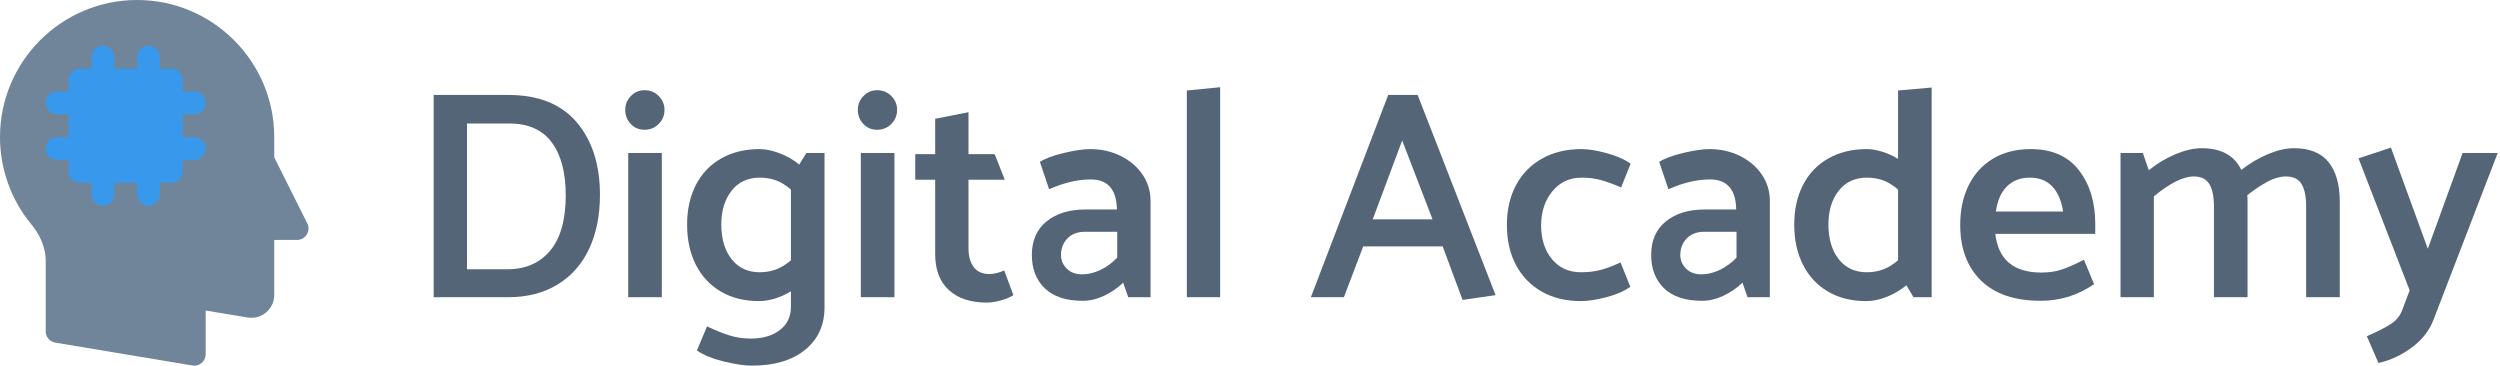
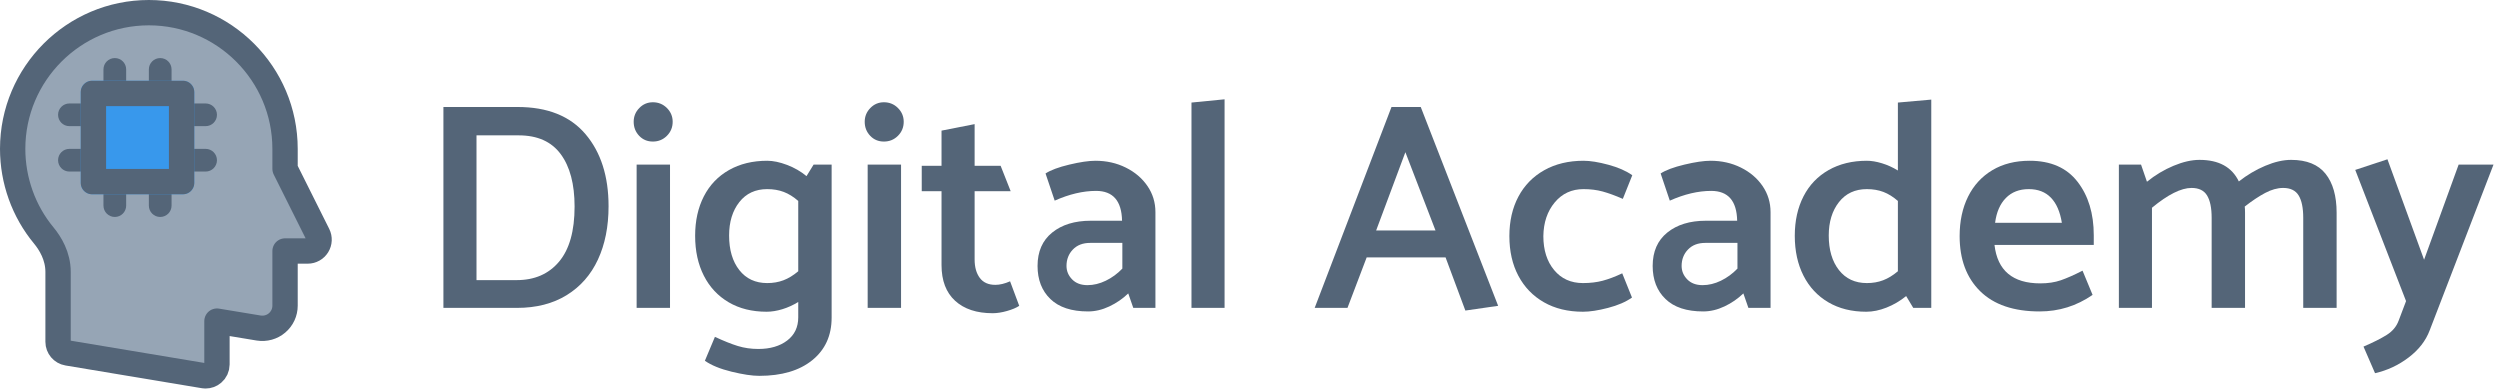
- <svg xmlns="http://www.w3.org/2000/svg" width="100%" height="100%" viewBox="0 0 294 43" version="1.1" xml:space="preserve" style="fill-rule:evenodd;clip-rule:evenodd;stroke-linejoin:round;stroke-miterlimit:2;">
+ <svg xmlns="http://www.w3.org/2000/svg" width="100%" height="100%" viewBox="0 0 296 46" version="1.1" xml:space="preserve" style="fill-rule:evenodd;clip-rule:evenodd;stroke-linejoin:round;stroke-miterlimit:2;">
  <g>
    <g>
-       <path d="M36.139,26.273l-3.889,-7.78l0,-2.368c0,-8.893 -7.235,-16.125 -16.125,-16.125c-8.893,0 -16.125,7.232 -16.125,16.125c0,3.744 1.306,7.391 3.684,10.258c0.772,0.936 1.691,2.438 1.691,4.305l0,8.281c0,0.655 0.473,1.217 1.123,1.324l16.125,2.688l0.221,0.019c0.314,0 0.623,-0.11 0.868,-0.32c0.301,-0.255 0.476,-0.629 0.476,-1.024l0,-5.135l4.939,0.817c0.788,0.123 1.575,-0.092 2.174,-0.603c0.605,-0.51 0.949,-1.255 0.949,-2.045l0,-6.471l2.688,0c0.462,0 0.897,-0.242 1.142,-0.64c0.244,-0.395 0.266,-0.89 0.059,-1.306Z" style="fill:#70849a;fill-rule:nonzero;" />
+       <path d="M37.639,27.773l-3.889,-7.78l0,-2.368c0,-8.893 -7.235,-16.125 -16.125,-16.125c-8.893,0 -16.125,7.232 -16.125,16.125c0,3.744 1.306,7.391 3.684,10.258c0.772,0.936 1.691,2.438 1.691,4.305l0,8.281c0,0.655 0.473,1.217 1.123,1.324l16.125,2.688l0.221,0.019c0.314,0 0.623,-0.11 0.868,-0.32c0.301,-0.255 0.476,-0.629 0.476,-1.024l0,-5.135l4.939,0.817c0.788,0.123 1.575,-0.092 2.174,-0.603c0.605,-0.51 0.949,-1.255 0.949,-2.045l0,-6.471l2.688,0c0.462,0 0.897,-0.242 1.142,-0.64c0.244,-0.395 0.266,-0.89 0.059,-1.306Z" style="fill:#96a5b5;fill-rule:nonzero;stroke:#546578;stroke-width:3px;" />
      <g>
-         <path d="M12.094,10.75c-0.745,0 -1.344,-0.599 -1.344,-1.344l0,-2.687c0,-0.742 0.599,-1.344 1.344,-1.344c0.742,0 1.344,0.602 1.344,1.344l0,2.687c0,0.745 -0.602,1.344 -1.344,1.344Z" style="fill:#3898ec;fill-rule:nonzero;" />
-         <path d="M17.469,10.75c-0.745,0 -1.344,-0.599 -1.344,-1.344l0,-2.687c0,-0.742 0.599,-1.344 1.344,-1.344c0.742,0 1.344,0.602 1.344,1.344l0,2.687c0,0.745 -0.602,1.344 -1.344,1.344Z" style="fill:#3898ec;fill-rule:nonzero;" />
-         <path d="M12.094,24.188c-0.745,0 -1.344,-0.6 -1.344,-1.344l0,-2.688c0,-0.741 0.599,-1.343 1.344,-1.343c0.742,0 1.344,0.602 1.344,1.343l0,2.688c0,0.744 -0.602,1.344 -1.344,1.344Z" style="fill:#3898ec;fill-rule:nonzero;" />
-         <path d="M17.469,24.188c-0.745,0 -1.344,-0.6 -1.344,-1.344l0,-2.688c0,-0.741 0.599,-1.343 1.344,-1.343c0.742,0 1.344,0.602 1.344,1.343l0,2.688c0,0.744 -0.602,1.344 -1.344,1.344Z" style="fill:#3898ec;fill-rule:nonzero;" />
-         <path d="M9.406,18.813l-2.687,0c-0.745,0 -1.344,-0.6 -1.344,-1.344c0,-0.742 0.599,-1.344 1.344,-1.344l2.687,0c0.742,0 1.344,0.602 1.344,1.344c0,0.744 -0.602,1.344 -1.344,1.344Z" style="fill:#3898ec;fill-rule:nonzero;" />
-         <path d="M9.406,13.438l-2.687,-0.001c-0.745,0 -1.344,-0.599 -1.344,-1.343c0,-0.742 0.599,-1.344 1.344,-1.344l2.687,0c0.742,0 1.344,0.602 1.344,1.344c0,0.744 -0.602,1.343 -1.344,1.343Z" style="fill:#3898ec;fill-rule:nonzero;" />
-         <path d="M22.844,18.813l-2.688,0c-0.744,0 -1.343,-0.6 -1.343,-1.344c0,-0.742 0.599,-1.344 1.343,-1.344l2.688,0c0.742,0 1.344,0.602 1.344,1.344c0,0.744 -0.602,1.344 -1.344,1.344Z" style="fill:#3898ec;fill-rule:nonzero;" />
-         <path d="M22.844,13.438l-2.688,-0.001c-0.744,0 -1.343,-0.599 -1.343,-1.343c0,-0.742 0.599,-1.344 1.343,-1.344l2.688,0c0.742,0 1.344,0.602 1.344,1.344c0,0.744 -0.602,1.343 -1.344,1.343Z" style="fill:#3898ec;fill-rule:nonzero;" />
-         <path d="M20.156,8.063l-10.75,-0.001c-0.744,0 -1.343,0.6 -1.343,1.344l0,10.75c0,0.742 0.599,1.344 1.343,1.344l10.75,0c0.742,0 1.344,-0.602 1.344,-1.344l0,-10.75c0,-0.744 -0.602,-1.343 -1.344,-1.343Z" style="fill:#3898ec;fill-rule:nonzero;" />
+         <path d="M13.594,12.25c-0.745,0 -1.344,-0.599 -1.344,-1.344l0,-2.687c0,-0.742 0.599,-1.344 1.344,-1.344c0.742,0 1.344,0.602 1.344,1.344l0,2.687c0,0.745 -0.602,1.344 -1.344,1.344Z" style="fill:#546578;fill-rule:nonzero;" />
+         <path d="M18.969,12.25c-0.745,0 -1.344,-0.599 -1.344,-1.344l0,-2.687c0,-0.742 0.599,-1.344 1.344,-1.344c0.742,0 1.344,0.602 1.344,1.344l0,2.687c0,0.745 -0.602,1.344 -1.344,1.344Z" style="fill:#546578;fill-rule:nonzero;" />
+         <path d="M13.594,25.688c-0.745,0 -1.344,-0.6 -1.344,-1.344l0,-2.688c0,-0.741 0.599,-1.343 1.344,-1.343c0.742,0 1.344,0.602 1.344,1.343l0,2.688c0,0.744 -0.602,1.344 -1.344,1.344Z" style="fill:#546578;fill-rule:nonzero;" />
+         <path d="M18.969,25.688c-0.745,0 -1.344,-0.6 -1.344,-1.344l0,-2.688c0,-0.741 0.599,-1.343 1.344,-1.343c0.742,0 1.344,0.602 1.344,1.343l0,2.688c0,0.744 -0.602,1.344 -1.344,1.344Z" style="fill:#546578;fill-rule:nonzero;" />
+         <path d="M10.906,20.313l-2.687,0c-0.745,0 -1.344,-0.6 -1.344,-1.344c0,-0.742 0.599,-1.344 1.344,-1.344l2.687,0c0.742,0 1.344,0.602 1.344,1.344c0,0.744 -0.602,1.344 -1.344,1.344Z" style="fill:#546578;fill-rule:nonzero;" />
+         <path d="M10.906,14.938l-2.687,-0.001c-0.745,0 -1.344,-0.599 -1.344,-1.343c0,-0.742 0.599,-1.344 1.344,-1.344l2.687,0c0.742,0 1.344,0.602 1.344,1.344c0,0.744 -0.602,1.343 -1.344,1.343Z" style="fill:#546578;fill-rule:nonzero;" />
+         <path d="M24.344,20.313l-2.688,0c-0.744,0 -1.343,-0.6 -1.343,-1.344c0,-0.742 0.599,-1.344 1.343,-1.344l2.688,0c0.742,0 1.344,0.602 1.344,1.344c0,0.744 -0.602,1.344 -1.344,1.344Z" style="fill:#546578;fill-rule:nonzero;" />
+         <path d="M24.344,14.938l-2.688,-0.001c-0.744,0 -1.343,-0.599 -1.343,-1.343c0,-0.742 0.599,-1.344 1.343,-1.344l2.688,0c0.742,0 1.344,0.602 1.344,1.344c0,0.744 -0.602,1.343 -1.344,1.343Z" style="fill:#546578;fill-rule:nonzero;" />
+         <path d="M21.656,9.563l-10.75,-0.001c-0.744,0 -1.343,0.6 -1.343,1.344l0,10.75c0,0.742 0.599,1.344 1.343,1.344l10.75,0c0.742,0 1.344,-0.602 1.344,-1.344l0,-10.75c0,-0.744 -0.602,-1.343 -1.344,-1.343Z" style="fill:#3898ec;fill-rule:nonzero;" />
+         <path d="M21.691,9.563l0.034,0.001l0.035,0.002l0.034,0.003l0.033,0.004l0.034,0.005l0.033,0.005l0.033,0.007l0.033,0.007l0.032,0.008l0.032,0.008l0.032,0.01l0.031,0.01l0.031,0.011l0.031,0.011l0.03,0.013l0.03,0.013l0.03,0.014l0.029,0.014l0.029,0.015l0.028,0.016l0.028,0.016l0.027,0.018l0.027,0.017l0.027,0.019l0.026,0.019l0.026,0.019l0.025,0.021l0.024,0.02l0.025,0.022l0.023,0.022l0.023,0.022l0.023,0.023l0.022,0.024l0.021,0.024l0.021,0.024l0.02,0.026l0.02,0.025l0.019,0.026l0.018,0.027l0.018,0.027l0.017,0.027l0.017,0.028l0.016,0.029l0.015,0.028l0.014,0.03l0.014,0.029l0.013,0.03l0.013,0.03l0.011,0.031l0.011,0.031l0.011,0.032l0.009,0.031l0.009,0.033l0.008,0.032l0.007,0.033l0.006,0.033l0.006,0.033l0.004,0.034l0.004,0.033l0.003,0.035l0.002,0.034l0.002,0.034l0,0.035l0,10.75l0,0.035l-0.002,0.034l-0.002,0.035l-0.003,0.034l-0.004,0.033l-0.004,0.034l-0.006,0.033l-0.006,0.033l-0.007,0.032l-0.008,0.033l-0.009,0.032l-0.009,0.032l-0.011,0.031l-0.011,0.031l-0.011,0.031l-0.013,0.03l-0.013,0.03l-0.014,0.03l-0.014,0.029l-0.015,0.028l-0.016,0.029l-0.017,0.028l-0.017,0.027l-0.018,0.027l-0.018,0.027l-0.019,0.026l-0.02,0.026l-0.02,0.025l-0.021,0.024l-0.021,0.024l-0.022,0.024l-0.023,0.023l-0.023,0.023l-0.023,0.022l-0.025,0.021l-0.024,0.021l-0.025,0.02l-0.026,0.02l-0.026,0.019l-0.027,0.018l-0.027,0.018l-0.027,0.017l-0.028,0.017l-0.028,0.016l-0.029,0.015l-0.029,0.014l-0.03,0.014l-0.03,0.013l-0.03,0.013l-0.031,0.011l-0.031,0.011l-0.031,0.011l-0.032,0.009l-0.032,0.009l-0.032,0.008l-0.033,0.007l-0.033,0.006l-0.033,0.006l-0.034,0.004l-0.033,0.004l-0.034,0.003l-0.035,0.002l-0.034,0.002l-0.035,0l-10.75,0l-0.035,0l-0.034,-0.002l-0.034,-0.002l-0.035,-0.003l-0.033,-0.004l-0.034,-0.004l-0.033,-0.006l-0.033,-0.006l-0.033,-0.007l-0.032,-0.008l-0.032,-0.009l-0.032,-0.009l-0.032,-0.011l-0.031,-0.011l-0.03,-0.011l-0.031,-0.013l-0.03,-0.013l-0.029,-0.014l-0.029,-0.014l-0.029,-0.015l-0.029,-0.016l-0.028,-0.017l-0.027,-0.017l-0.027,-0.018l-0.027,-0.018l-0.026,-0.019l-0.025,-0.02l-0.025,-0.02l-0.025,-0.021l-0.024,-0.021l-0.024,-0.022l-0.023,-0.023l-0.022,-0.023l-0.022,-0.024l-0.022,-0.024l-0.02,-0.024l-0.021,-0.025l-0.019,-0.026l-0.019,-0.026l-0.019,-0.027l-0.017,-0.027l-0.017,-0.027l-0.017,-0.028l-0.016,-0.029l-0.015,-0.028l-0.014,-0.029l-0.014,-0.03l-0.013,-0.03l-0.013,-0.03l-0.011,-0.031l-0.011,-0.031l-0.01,-0.031l-0.01,-0.032l-0.008,-0.032l-0.008,-0.033l-0.007,-0.032l-0.007,-0.033l-0.005,-0.033l-0.005,-0.034l-0.004,-0.033l-0.003,-0.034l-0.002,-0.035l-0.001,-0.034l0,-0.035l0,-10.75l0,-0.035l0.001,-0.034l0.002,-0.034l0.003,-0.035l0.004,-0.033l0.005,-0.034l0.005,-0.033l0.007,-0.033l0.007,-0.033l0.008,-0.032l0.008,-0.033l0.01,-0.031l0.01,-0.032l0.011,-0.031l0.011,-0.031l0.013,-0.03l0.013,-0.03l0.014,-0.029l0.014,-0.03l0.015,-0.028l0.016,-0.029l0.017,-0.028l0.017,-0.027l0.017,-0.027l0.019,-0.027l0.019,-0.026l0.019,-0.025l0.021,-0.026l0.02,-0.024l0.022,-0.024l0.022,-0.024l0.022,-0.023l0.023,-0.022l0.024,-0.022l0.024,-0.022l0.025,-0.02l0.025,-0.021l0.025,-0.019l0.026,-0.019l0.027,-0.019l0.027,-0.017l0.027,-0.018l0.028,-0.016l0.029,-0.016l0.029,-0.015l0.029,-0.014l0.029,-0.014l0.03,-0.013l0.031,-0.013l0.03,-0.011l0.031,-0.011l0.032,-0.01l0.032,-0.01l0.032,-0.008l0.032,-0.008l0.033,-0.007l0.033,-0.007l0.033,-0.005l0.034,-0.005l0.033,-0.004l0.035,-0.003l0.034,-0.002l0.034,-0.001l0.035,0l10.75,0l0.035,0Zm-9.128,3l0,7.437l7.437,0l0,-7.437l-7.437,0Z" style="fill:#546578;" />
      </g>
    </g>
-     <path d="M59.71,34.954c2.286,0 4.245,-0.501 5.877,-1.504c1.632,-1.003 2.868,-2.408 3.708,-4.215c0.839,-1.807 1.259,-3.912 1.259,-6.314c0,-3.545 -0.909,-6.39 -2.728,-8.535c-1.819,-2.146 -4.501,-3.218 -8.046,-3.218l-8.78,0l0,23.786l8.71,0Zm0.21,-20.428c2.216,0 3.871,0.74 4.967,2.221c1.096,1.481 1.644,3.551 1.644,6.209c0,2.892 -0.612,5.066 -1.836,6.524c-1.224,1.457 -2.898,2.186 -5.02,2.186l-4.757,0l0,-17.14l5.002,0Z" style="fill:#546578;fill-rule:nonzero;" />
-     <path d="M75.801,15.26c0.653,0 1.207,-0.227 1.662,-0.682c0.455,-0.455 0.682,-1.008 0.682,-1.661c0,-0.63 -0.227,-1.172 -0.682,-1.627c-0.455,-0.455 -1.009,-0.682 -1.662,-0.682c-0.629,0 -1.166,0.227 -1.609,0.682c-0.443,0.455 -0.664,0.997 -0.664,1.627c0,0.653 0.215,1.206 0.647,1.661c0.431,0.455 0.973,0.682 1.626,0.682Zm2.029,19.694l0,-16.965l-3.953,0l0,16.965l3.953,0Z" style="fill:#546578;fill-rule:nonzero;" />
-     <path d="M96.965,17.989l0,18.12c0,2.122 -0.764,3.801 -2.292,5.037c-1.527,1.236 -3.62,1.854 -6.279,1.854c-0.839,0 -1.929,-0.163 -3.27,-0.49c-1.341,-0.326 -2.397,-0.758 -3.166,-1.294l1.189,-2.833c1.05,0.489 1.953,0.851 2.711,1.084c0.758,0.233 1.569,0.35 2.431,0.35c1.4,0 2.537,-0.333 3.411,-0.997c0.875,-0.665 1.312,-1.58 1.312,-2.746l0,-1.819c-0.607,0.373 -1.236,0.659 -1.889,0.857c-0.653,0.198 -1.271,0.297 -1.854,0.297c-1.726,0 -3.224,-0.373 -4.495,-1.119c-1.271,-0.746 -2.251,-1.796 -2.939,-3.148c-0.687,-1.353 -1.031,-2.927 -1.031,-4.723c0,-1.772 0.344,-3.329 1.031,-4.67c0.688,-1.341 1.68,-2.378 2.974,-3.113c1.294,-0.735 2.804,-1.102 4.53,-1.102c0.699,0 1.481,0.163 2.344,0.49c0.862,0.326 1.632,0.769 2.308,1.329l0.84,-1.364l2.134,0Zm-7.626,14.027c0.699,0 1.341,-0.111 1.924,-0.332c0.583,-0.222 1.166,-0.577 1.749,-1.067l0,-8.326c-0.56,-0.489 -1.131,-0.845 -1.714,-1.066c-0.583,-0.222 -1.236,-0.333 -1.959,-0.333c-1.399,0 -2.501,0.513 -3.306,1.539c-0.804,1.026 -1.207,2.344 -1.207,3.953c0,1.703 0.403,3.067 1.207,4.093c0.805,1.026 1.907,1.539 3.306,1.539Z" style="fill:#546578;fill-rule:nonzero;" />
-     <path d="M103.156,15.26c0.653,0 1.207,-0.227 1.662,-0.682c0.455,-0.455 0.682,-1.008 0.682,-1.661c0,-0.63 -0.227,-1.172 -0.682,-1.627c-0.455,-0.455 -1.009,-0.682 -1.662,-0.682c-0.629,0 -1.166,0.227 -1.609,0.682c-0.443,0.455 -0.665,0.997 -0.665,1.627c0,0.653 0.216,1.206 0.648,1.661c0.431,0.455 0.973,0.682 1.626,0.682Zm2.029,19.694l0,-16.965l-3.953,0l0,16.965l3.953,0Z" style="fill:#546578;fill-rule:nonzero;" />
-     <path d="M113.895,18.129l0,-4.933l-3.918,0.77l0,4.163l-2.343,0l0,3.008l2.343,0l0,8.745c0,1.843 0.537,3.253 1.61,4.233c1.072,0.979 2.553,1.469 4.442,1.469c0.513,0 1.079,-0.087 1.697,-0.262c0.618,-0.175 1.102,-0.379 1.451,-0.612l-1.084,-2.904c-0.63,0.28 -1.213,0.42 -1.749,0.42c-0.816,0 -1.428,-0.274 -1.837,-0.822c-0.408,-0.548 -0.612,-1.277 -0.612,-2.186l0,-8.081l4.268,0l-1.189,-3.008l-3.079,0Z" style="fill:#546578;fill-rule:nonzero;" />
-     <path d="M123.375,22.256c1.726,-0.769 3.358,-1.154 4.897,-1.154c2.006,0 3.032,1.178 3.079,3.533l-3.708,0c-1.889,0 -3.411,0.467 -4.565,1.399c-1.155,0.933 -1.732,2.251 -1.732,3.953c0,1.633 0.507,2.939 1.522,3.918c1.014,0.979 2.501,1.469 4.46,1.469c0.839,0 1.679,-0.198 2.518,-0.594c0.84,-0.397 1.586,-0.91 2.239,-1.54l0.595,1.714l2.623,0l0,-11.333c0,-1.143 -0.314,-2.175 -0.944,-3.096c-0.63,-0.921 -1.487,-1.65 -2.571,-2.186c-1.085,-0.537 -2.28,-0.805 -3.586,-0.805c-0.793,0 -1.824,0.152 -3.095,0.455c-1.271,0.303 -2.21,0.653 -2.816,1.049l1.084,3.218Zm1.399,7.731c0,-0.769 0.251,-1.417 0.752,-1.941c0.502,-0.525 1.184,-0.787 2.047,-0.787l3.813,0l0,3.043c-0.583,0.606 -1.236,1.084 -1.959,1.434c-0.723,0.35 -1.446,0.525 -2.169,0.525c-0.77,0 -1.376,-0.227 -1.819,-0.682c-0.443,-0.455 -0.665,-0.985 -0.665,-1.592Z" style="fill:#546578;fill-rule:nonzero;" />
-     <path d="M143.489,34.954l0,-24.696l-3.918,0.385l0,24.311l3.918,0Z" style="fill:#546578;fill-rule:nonzero;" />
-     <path d="M163.253,11.168l-9.095,23.786l3.883,0l2.274,-5.981l9.339,0l2.344,6.296l3.883,-0.559l-9.165,-23.542l-3.463,0Zm5.212,14.622l-7.031,0l3.463,-9.27l3.568,9.27Z" style="fill:#546578;fill-rule:nonzero;" />
-     <path d="M190.573,30.862c-0.84,0.396 -1.609,0.688 -2.309,0.874c-0.699,0.187 -1.481,0.28 -2.343,0.28c-1.423,0 -2.56,-0.513 -3.411,-1.539c-0.851,-1.026 -1.277,-2.367 -1.277,-4.023c0.023,-1.609 0.472,-2.938 1.347,-3.988c0.874,-1.049 2.011,-1.574 3.41,-1.574c0.817,0 1.569,0.093 2.257,0.28c0.688,0.187 1.486,0.478 2.396,0.875l1.119,-2.799c-0.723,-0.513 -1.667,-0.927 -2.833,-1.242c-1.166,-0.315 -2.146,-0.472 -2.939,-0.472c-1.772,0 -3.323,0.373 -4.652,1.119c-1.329,0.747 -2.349,1.79 -3.061,3.131c-0.711,1.341 -1.067,2.898 -1.067,4.67c0,1.796 0.356,3.364 1.067,4.705c0.712,1.341 1.72,2.385 3.026,3.131c1.306,0.746 2.845,1.119 4.618,1.119c0.816,0 1.807,-0.151 2.973,-0.455c1.166,-0.303 2.11,-0.711 2.833,-1.224l-1.154,-2.868Z" style="fill:#546578;fill-rule:nonzero;" />
-     <path d="M196.205,22.256c1.726,-0.769 3.358,-1.154 4.897,-1.154c2.006,0 3.032,1.178 3.078,3.533l-3.708,0c-1.888,0 -3.41,0.467 -4.564,1.399c-1.155,0.933 -1.732,2.251 -1.732,3.953c0,1.633 0.507,2.939 1.522,3.918c1.014,0.979 2.501,1.469 4.46,1.469c0.839,0 1.679,-0.198 2.518,-0.594c0.84,-0.397 1.586,-0.91 2.239,-1.54l0.595,1.714l2.623,0l0,-11.333c0,-1.143 -0.315,-2.175 -0.944,-3.096c-0.63,-0.921 -1.487,-1.65 -2.571,-2.186c-1.085,-0.537 -2.28,-0.805 -3.586,-0.805c-0.793,0 -1.825,0.152 -3.096,0.455c-1.271,0.303 -2.209,0.653 -2.816,1.049l1.085,3.218Zm1.399,7.731c0,-0.769 0.251,-1.417 0.752,-1.941c0.502,-0.525 1.184,-0.787 2.047,-0.787l3.812,0l0,3.043c-0.583,0.606 -1.236,1.084 -1.959,1.434c-0.722,0.35 -1.445,0.525 -2.168,0.525c-0.77,0 -1.376,-0.227 -1.819,-0.682c-0.443,-0.455 -0.665,-0.985 -0.665,-1.592Z" style="fill:#546578;fill-rule:nonzero;" />
-     <path d="M227.163,10.293l0,24.661l-2.134,0l-0.84,-1.399c-0.723,0.583 -1.498,1.038 -2.326,1.364c-0.828,0.327 -1.626,0.49 -2.396,0.49c-1.726,0 -3.224,-0.373 -4.495,-1.119c-1.271,-0.746 -2.25,-1.796 -2.938,-3.148c-0.688,-1.353 -1.032,-2.927 -1.032,-4.723c0,-1.772 0.344,-3.329 1.032,-4.67c0.688,-1.341 1.679,-2.378 2.973,-3.113c1.294,-0.735 2.804,-1.102 4.53,-1.102c0.536,0 1.131,0.099 1.784,0.297c0.653,0.199 1.283,0.484 1.889,0.857l0,-8.045l3.953,-0.35Zm-12.139,16.091c0,1.703 0.403,3.067 1.207,4.093c0.805,1.026 1.907,1.539 3.306,1.539c0.7,0 1.341,-0.111 1.924,-0.332c0.583,-0.222 1.166,-0.577 1.749,-1.067l0,-8.326c-0.56,-0.489 -1.131,-0.845 -1.714,-1.066c-0.583,-0.222 -1.236,-0.333 -1.959,-0.333c-1.399,0 -2.501,0.513 -3.306,1.539c-0.804,1.026 -1.207,2.344 -1.207,3.953Z" style="fill:#546578;fill-rule:nonzero;" />
-     <path d="M246.402,26.349c0,-2.565 -0.641,-4.676 -1.924,-6.331c-1.282,-1.656 -3.171,-2.484 -5.667,-2.484c-1.702,0 -3.177,0.373 -4.425,1.119c-1.247,0.747 -2.204,1.79 -2.868,3.131c-0.665,1.341 -0.997,2.898 -0.997,4.67c0,2.752 0.81,4.927 2.431,6.524c1.621,1.597 3.97,2.396 7.049,2.396c2.285,0 4.372,-0.653 6.261,-1.959l-1.189,-2.868c-1.003,0.513 -1.86,0.892 -2.571,1.137c-0.711,0.245 -1.522,0.367 -2.431,0.367c-3.265,0 -5.073,-1.516 -5.422,-4.547l11.753,0l0,-1.155Zm-11.683,-1.469c0.163,-1.259 0.588,-2.239 1.276,-2.938c0.688,-0.7 1.592,-1.05 2.711,-1.05c1.096,0 1.971,0.338 2.624,1.015c0.653,0.676 1.084,1.667 1.294,2.973l-7.905,0Z" style="fill:#546578;fill-rule:nonzero;" />
-     <path d="M269.769,17.429c1.843,0 3.201,0.548 4.075,1.644c0.875,1.096 1.312,2.635 1.312,4.618l0,11.263l-3.953,0l0,-10.669c0,-1.166 -0.18,-2.046 -0.542,-2.641c-0.361,-0.594 -0.973,-0.892 -1.836,-0.892c-0.677,0 -1.388,0.199 -2.134,0.595c-0.746,0.396 -1.551,0.933 -2.414,1.609c0.024,0.163 0.035,0.408 0.035,0.735l0,11.263l-3.953,0l0,-10.669c0,-1.166 -0.18,-2.046 -0.542,-2.641c-0.361,-0.594 -0.973,-0.892 -1.836,-0.892c-1.236,0 -2.799,0.782 -4.688,2.344l0,11.858l-3.918,0l0,-16.965l2.624,0l0.7,2.029c0.979,-0.793 2.029,-1.423 3.148,-1.889c1.119,-0.467 2.145,-0.7 3.078,-0.7c2.286,0 3.836,0.851 4.653,2.554c0.979,-0.77 2.023,-1.388 3.13,-1.854c1.108,-0.467 2.128,-0.7 3.061,-0.7Z" style="fill:#546578;fill-rule:nonzero;" />
-     <path d="M282.502,36.459c-0.256,0.699 -0.729,1.265 -1.417,1.696c-0.687,0.432 -1.603,0.892 -2.746,1.382l1.365,3.148c1.446,-0.326 2.769,-0.944 3.97,-1.854c1.201,-0.909 2.035,-1.982 2.501,-3.218l7.556,-19.624l-4.128,0l-4.092,11.264l-4.338,-11.894l-3.813,1.259l6.017,15.532l-0.875,2.309Z" style="fill:#546578;fill-rule:nonzero;" />
+     <path d="M61.21,36.454c2.286,0 4.245,-0.501 5.877,-1.504c1.632,-1.003 2.868,-2.408 3.708,-4.215c0.839,-1.807 1.259,-3.912 1.259,-6.314c0,-3.545 -0.909,-6.39 -2.728,-8.535c-1.819,-2.146 -4.501,-3.218 -8.046,-3.218l-8.78,0l0,23.786l8.71,0Zm0.21,-20.428c2.216,0 3.871,0.74 4.967,2.221c1.096,1.481 1.644,3.551 1.644,6.209c0,2.892 -0.612,5.066 -1.836,6.524c-1.224,1.457 -2.898,2.186 -5.02,2.186l-4.757,0l0,-17.14l5.002,0Z" style="fill:#546578;fill-rule:nonzero;" />
+     <path d="M77.301,16.76c0.653,0 1.207,-0.227 1.662,-0.682c0.455,-0.455 0.682,-1.008 0.682,-1.661c0,-0.63 -0.227,-1.172 -0.682,-1.627c-0.455,-0.455 -1.009,-0.682 -1.662,-0.682c-0.629,0 -1.166,0.227 -1.609,0.682c-0.443,0.455 -0.664,0.997 -0.664,1.627c0,0.653 0.215,1.206 0.647,1.661c0.431,0.455 0.973,0.682 1.626,0.682Zm2.029,19.694l0,-16.965l-3.953,0l0,16.965l3.953,0Z" style="fill:#546578;fill-rule:nonzero;" />
+     <path d="M98.465,19.489l0,18.12c0,2.122 -0.764,3.801 -2.292,5.037c-1.527,1.236 -3.62,1.854 -6.279,1.854c-0.839,0 -1.929,-0.163 -3.27,-0.49c-1.341,-0.326 -2.397,-0.758 -3.166,-1.294l1.189,-2.833c1.05,0.489 1.953,0.851 2.711,1.084c0.758,0.233 1.569,0.35 2.431,0.35c1.4,0 2.537,-0.333 3.411,-0.997c0.875,-0.665 1.312,-1.58 1.312,-2.746l0,-1.819c-0.607,0.373 -1.236,0.659 -1.889,0.857c-0.653,0.198 -1.271,0.297 -1.854,0.297c-1.726,0 -3.224,-0.373 -4.495,-1.119c-1.271,-0.746 -2.251,-1.796 -2.939,-3.148c-0.687,-1.353 -1.031,-2.927 -1.031,-4.723c0,-1.772 0.344,-3.329 1.031,-4.67c0.688,-1.341 1.68,-2.378 2.974,-3.113c1.294,-0.735 2.804,-1.102 4.53,-1.102c0.699,0 1.481,0.163 2.344,0.49c0.862,0.326 1.632,0.769 2.308,1.329l0.84,-1.364l2.134,0Zm-7.626,14.027c0.699,0 1.341,-0.111 1.924,-0.332c0.583,-0.222 1.166,-0.577 1.749,-1.067l0,-8.326c-0.56,-0.489 -1.131,-0.845 -1.714,-1.066c-0.583,-0.222 -1.236,-0.333 -1.959,-0.333c-1.399,0 -2.501,0.513 -3.306,1.539c-0.804,1.026 -1.207,2.344 -1.207,3.953c0,1.703 0.403,3.067 1.207,4.093c0.805,1.026 1.907,1.539 3.306,1.539Z" style="fill:#546578;fill-rule:nonzero;" />
+     <path d="M104.656,16.76c0.653,0 1.207,-0.227 1.662,-0.682c0.455,-0.455 0.682,-1.008 0.682,-1.661c0,-0.63 -0.227,-1.172 -0.682,-1.627c-0.455,-0.455 -1.009,-0.682 -1.662,-0.682c-0.629,0 -1.166,0.227 -1.609,0.682c-0.443,0.455 -0.665,0.997 -0.665,1.627c0,0.653 0.216,1.206 0.648,1.661c0.431,0.455 0.973,0.682 1.626,0.682Zm2.029,19.694l0,-16.965l-3.953,0l0,16.965l3.953,0Z" style="fill:#546578;fill-rule:nonzero;" />
+     <path d="M115.395,19.629l0,-4.933l-3.918,0.77l0,4.163l-2.343,0l0,3.008l2.343,0l0,8.745c0,1.843 0.537,3.253 1.61,4.233c1.072,0.979 2.553,1.469 4.442,1.469c0.513,0 1.079,-0.087 1.697,-0.262c0.618,-0.175 1.102,-0.379 1.451,-0.612l-1.084,-2.904c-0.63,0.28 -1.213,0.42 -1.749,0.42c-0.816,0 -1.428,-0.274 -1.837,-0.822c-0.408,-0.548 -0.612,-1.277 -0.612,-2.186l0,-8.081l4.268,0l-1.189,-3.008l-3.079,0Z" style="fill:#546578;fill-rule:nonzero;" />
+     <path d="M124.875,23.756c1.726,-0.769 3.358,-1.154 4.897,-1.154c2.006,0 3.032,1.178 3.079,3.533l-3.708,0c-1.889,0 -3.411,0.467 -4.565,1.399c-1.155,0.933 -1.732,2.251 -1.732,3.953c0,1.633 0.507,2.939 1.522,3.918c1.014,0.979 2.501,1.469 4.46,1.469c0.839,0 1.679,-0.198 2.518,-0.594c0.84,-0.397 1.586,-0.91 2.239,-1.54l0.595,1.714l2.623,0l0,-11.333c0,-1.143 -0.314,-2.175 -0.944,-3.096c-0.63,-0.921 -1.487,-1.65 -2.571,-2.186c-1.085,-0.537 -2.28,-0.805 -3.586,-0.805c-0.793,0 -1.824,0.152 -3.095,0.455c-1.271,0.303 -2.21,0.653 -2.816,1.049l1.084,3.218Zm1.399,7.731c0,-0.769 0.251,-1.417 0.752,-1.941c0.502,-0.525 1.184,-0.787 2.047,-0.787l3.813,0l0,3.043c-0.583,0.606 -1.236,1.084 -1.959,1.434c-0.723,0.35 -1.446,0.525 -2.169,0.525c-0.77,0 -1.376,-0.227 -1.819,-0.682c-0.443,-0.455 -0.665,-0.985 -0.665,-1.592Z" style="fill:#546578;fill-rule:nonzero;" />
+     <path d="M144.989,36.454l0,-24.696l-3.918,0.385l0,24.311l3.918,0Z" style="fill:#546578;fill-rule:nonzero;" />
+     <path d="M164.753,12.668l-9.095,23.786l3.883,0l2.274,-5.981l9.339,0l2.344,6.296l3.883,-0.559l-9.165,-23.542l-3.463,0Zm5.212,14.622l-7.031,0l3.463,-9.27l3.568,9.27Z" style="fill:#546578;fill-rule:nonzero;" />
+     <path d="M192.073,32.362c-0.84,0.396 -1.609,0.688 -2.309,0.874c-0.699,0.187 -1.481,0.28 -2.343,0.28c-1.423,0 -2.56,-0.513 -3.411,-1.539c-0.851,-1.026 -1.277,-2.367 -1.277,-4.023c0.023,-1.609 0.472,-2.938 1.347,-3.988c0.874,-1.049 2.011,-1.574 3.41,-1.574c0.817,0 1.569,0.093 2.257,0.28c0.688,0.187 1.486,0.478 2.396,0.875l1.119,-2.799c-0.723,-0.513 -1.667,-0.927 -2.833,-1.242c-1.166,-0.315 -2.146,-0.472 -2.939,-0.472c-1.772,0 -3.323,0.373 -4.652,1.119c-1.329,0.747 -2.349,1.79 -3.061,3.131c-0.711,1.341 -1.067,2.898 -1.067,4.67c0,1.796 0.356,3.364 1.067,4.705c0.712,1.341 1.72,2.385 3.026,3.131c1.306,0.746 2.845,1.119 4.618,1.119c0.816,0 1.807,-0.151 2.973,-0.455c1.166,-0.303 2.11,-0.711 2.833,-1.224l-1.154,-2.868Z" style="fill:#546578;fill-rule:nonzero;" />
+     <path d="M197.705,23.756c1.726,-0.769 3.358,-1.154 4.897,-1.154c2.006,0 3.032,1.178 3.078,3.533l-3.708,0c-1.888,0 -3.41,0.467 -4.564,1.399c-1.155,0.933 -1.732,2.251 -1.732,3.953c0,1.633 0.507,2.939 1.522,3.918c1.014,0.979 2.501,1.469 4.46,1.469c0.839,0 1.679,-0.198 2.518,-0.594c0.84,-0.397 1.586,-0.91 2.239,-1.54l0.595,1.714l2.623,0l0,-11.333c0,-1.143 -0.315,-2.175 -0.944,-3.096c-0.63,-0.921 -1.487,-1.65 -2.571,-2.186c-1.085,-0.537 -2.28,-0.805 -3.586,-0.805c-0.793,0 -1.825,0.152 -3.096,0.455c-1.271,0.303 -2.209,0.653 -2.816,1.049l1.085,3.218Zm1.399,7.731c0,-0.769 0.251,-1.417 0.752,-1.941c0.502,-0.525 1.184,-0.787 2.047,-0.787l3.812,0l0,3.043c-0.583,0.606 -1.236,1.084 -1.959,1.434c-0.722,0.35 -1.445,0.525 -2.168,0.525c-0.77,0 -1.376,-0.227 -1.819,-0.682c-0.443,-0.455 -0.665,-0.985 -0.665,-1.592Z" style="fill:#546578;fill-rule:nonzero;" />
+     <path d="M228.663,11.793l0,24.661l-2.134,0l-0.84,-1.399c-0.723,0.583 -1.498,1.038 -2.326,1.364c-0.828,0.327 -1.626,0.49 -2.396,0.49c-1.726,0 -3.224,-0.373 -4.495,-1.119c-1.271,-0.746 -2.25,-1.796 -2.938,-3.148c-0.688,-1.353 -1.032,-2.927 -1.032,-4.723c0,-1.772 0.344,-3.329 1.032,-4.67c0.688,-1.341 1.679,-2.378 2.973,-3.113c1.294,-0.735 2.804,-1.102 4.53,-1.102c0.536,0 1.131,0.099 1.784,0.297c0.653,0.199 1.283,0.484 1.889,0.857l0,-8.045l3.953,-0.35Zm-12.139,16.091c0,1.703 0.403,3.067 1.207,4.093c0.805,1.026 1.907,1.539 3.306,1.539c0.7,0 1.341,-0.111 1.924,-0.332c0.583,-0.222 1.166,-0.577 1.749,-1.067l0,-8.326c-0.56,-0.489 -1.131,-0.845 -1.714,-1.066c-0.583,-0.222 -1.236,-0.333 -1.959,-0.333c-1.399,0 -2.501,0.513 -3.306,1.539c-0.804,1.026 -1.207,2.344 -1.207,3.953Z" style="fill:#546578;fill-rule:nonzero;" />
+     <path d="M247.902,27.849c0,-2.565 -0.641,-4.676 -1.924,-6.331c-1.282,-1.656 -3.171,-2.484 -5.667,-2.484c-1.702,0 -3.177,0.373 -4.425,1.119c-1.247,0.747 -2.204,1.79 -2.868,3.131c-0.665,1.341 -0.997,2.898 -0.997,4.67c0,2.752 0.81,4.927 2.431,6.524c1.621,1.597 3.97,2.396 7.049,2.396c2.285,0 4.372,-0.653 6.261,-1.959l-1.189,-2.868c-1.003,0.513 -1.86,0.892 -2.571,1.137c-0.711,0.245 -1.522,0.367 -2.431,0.367c-3.265,0 -5.073,-1.516 -5.422,-4.547l11.753,0l0,-1.155Zm-11.683,-1.469c0.163,-1.259 0.588,-2.239 1.276,-2.938c0.688,-0.7 1.592,-1.05 2.711,-1.05c1.096,0 1.971,0.338 2.624,1.015c0.653,0.676 1.084,1.667 1.294,2.973l-7.905,0Z" style="fill:#546578;fill-rule:nonzero;" />
+     <path d="M271.269,18.929c1.843,0 3.201,0.548 4.075,1.644c0.875,1.096 1.312,2.635 1.312,4.618l0,11.263l-3.953,0l0,-10.669c0,-1.166 -0.18,-2.046 -0.542,-2.641c-0.361,-0.594 -0.973,-0.892 -1.836,-0.892c-0.677,0 -1.388,0.199 -2.134,0.595c-0.746,0.396 -1.551,0.933 -2.414,1.609c0.024,0.163 0.035,0.408 0.035,0.735l0,11.263l-3.953,0l0,-10.669c0,-1.166 -0.18,-2.046 -0.542,-2.641c-0.361,-0.594 -0.973,-0.892 -1.836,-0.892c-1.236,0 -2.799,0.782 -4.688,2.344l0,11.858l-3.918,0l0,-16.965l2.624,0l0.7,2.029c0.979,-0.793 2.029,-1.423 3.148,-1.889c1.119,-0.467 2.145,-0.7 3.078,-0.7c2.286,0 3.836,0.851 4.653,2.554c0.979,-0.77 2.023,-1.388 3.13,-1.854c1.108,-0.467 2.128,-0.7 3.061,-0.7Z" style="fill:#546578;fill-rule:nonzero;" />
+     <path d="M284.002,37.959c-0.256,0.699 -0.729,1.265 -1.417,1.696c-0.687,0.432 -1.603,0.892 -2.746,1.382l1.365,3.148c1.446,-0.326 2.769,-0.944 3.97,-1.854c1.201,-0.909 2.035,-1.982 2.501,-3.218l7.556,-19.624l-4.128,0l-4.092,11.264l-4.338,-11.894l-3.813,1.259l6.017,15.532l-0.875,2.309Z" style="fill:#546578;fill-rule:nonzero;" />
  </g>
</svg>
